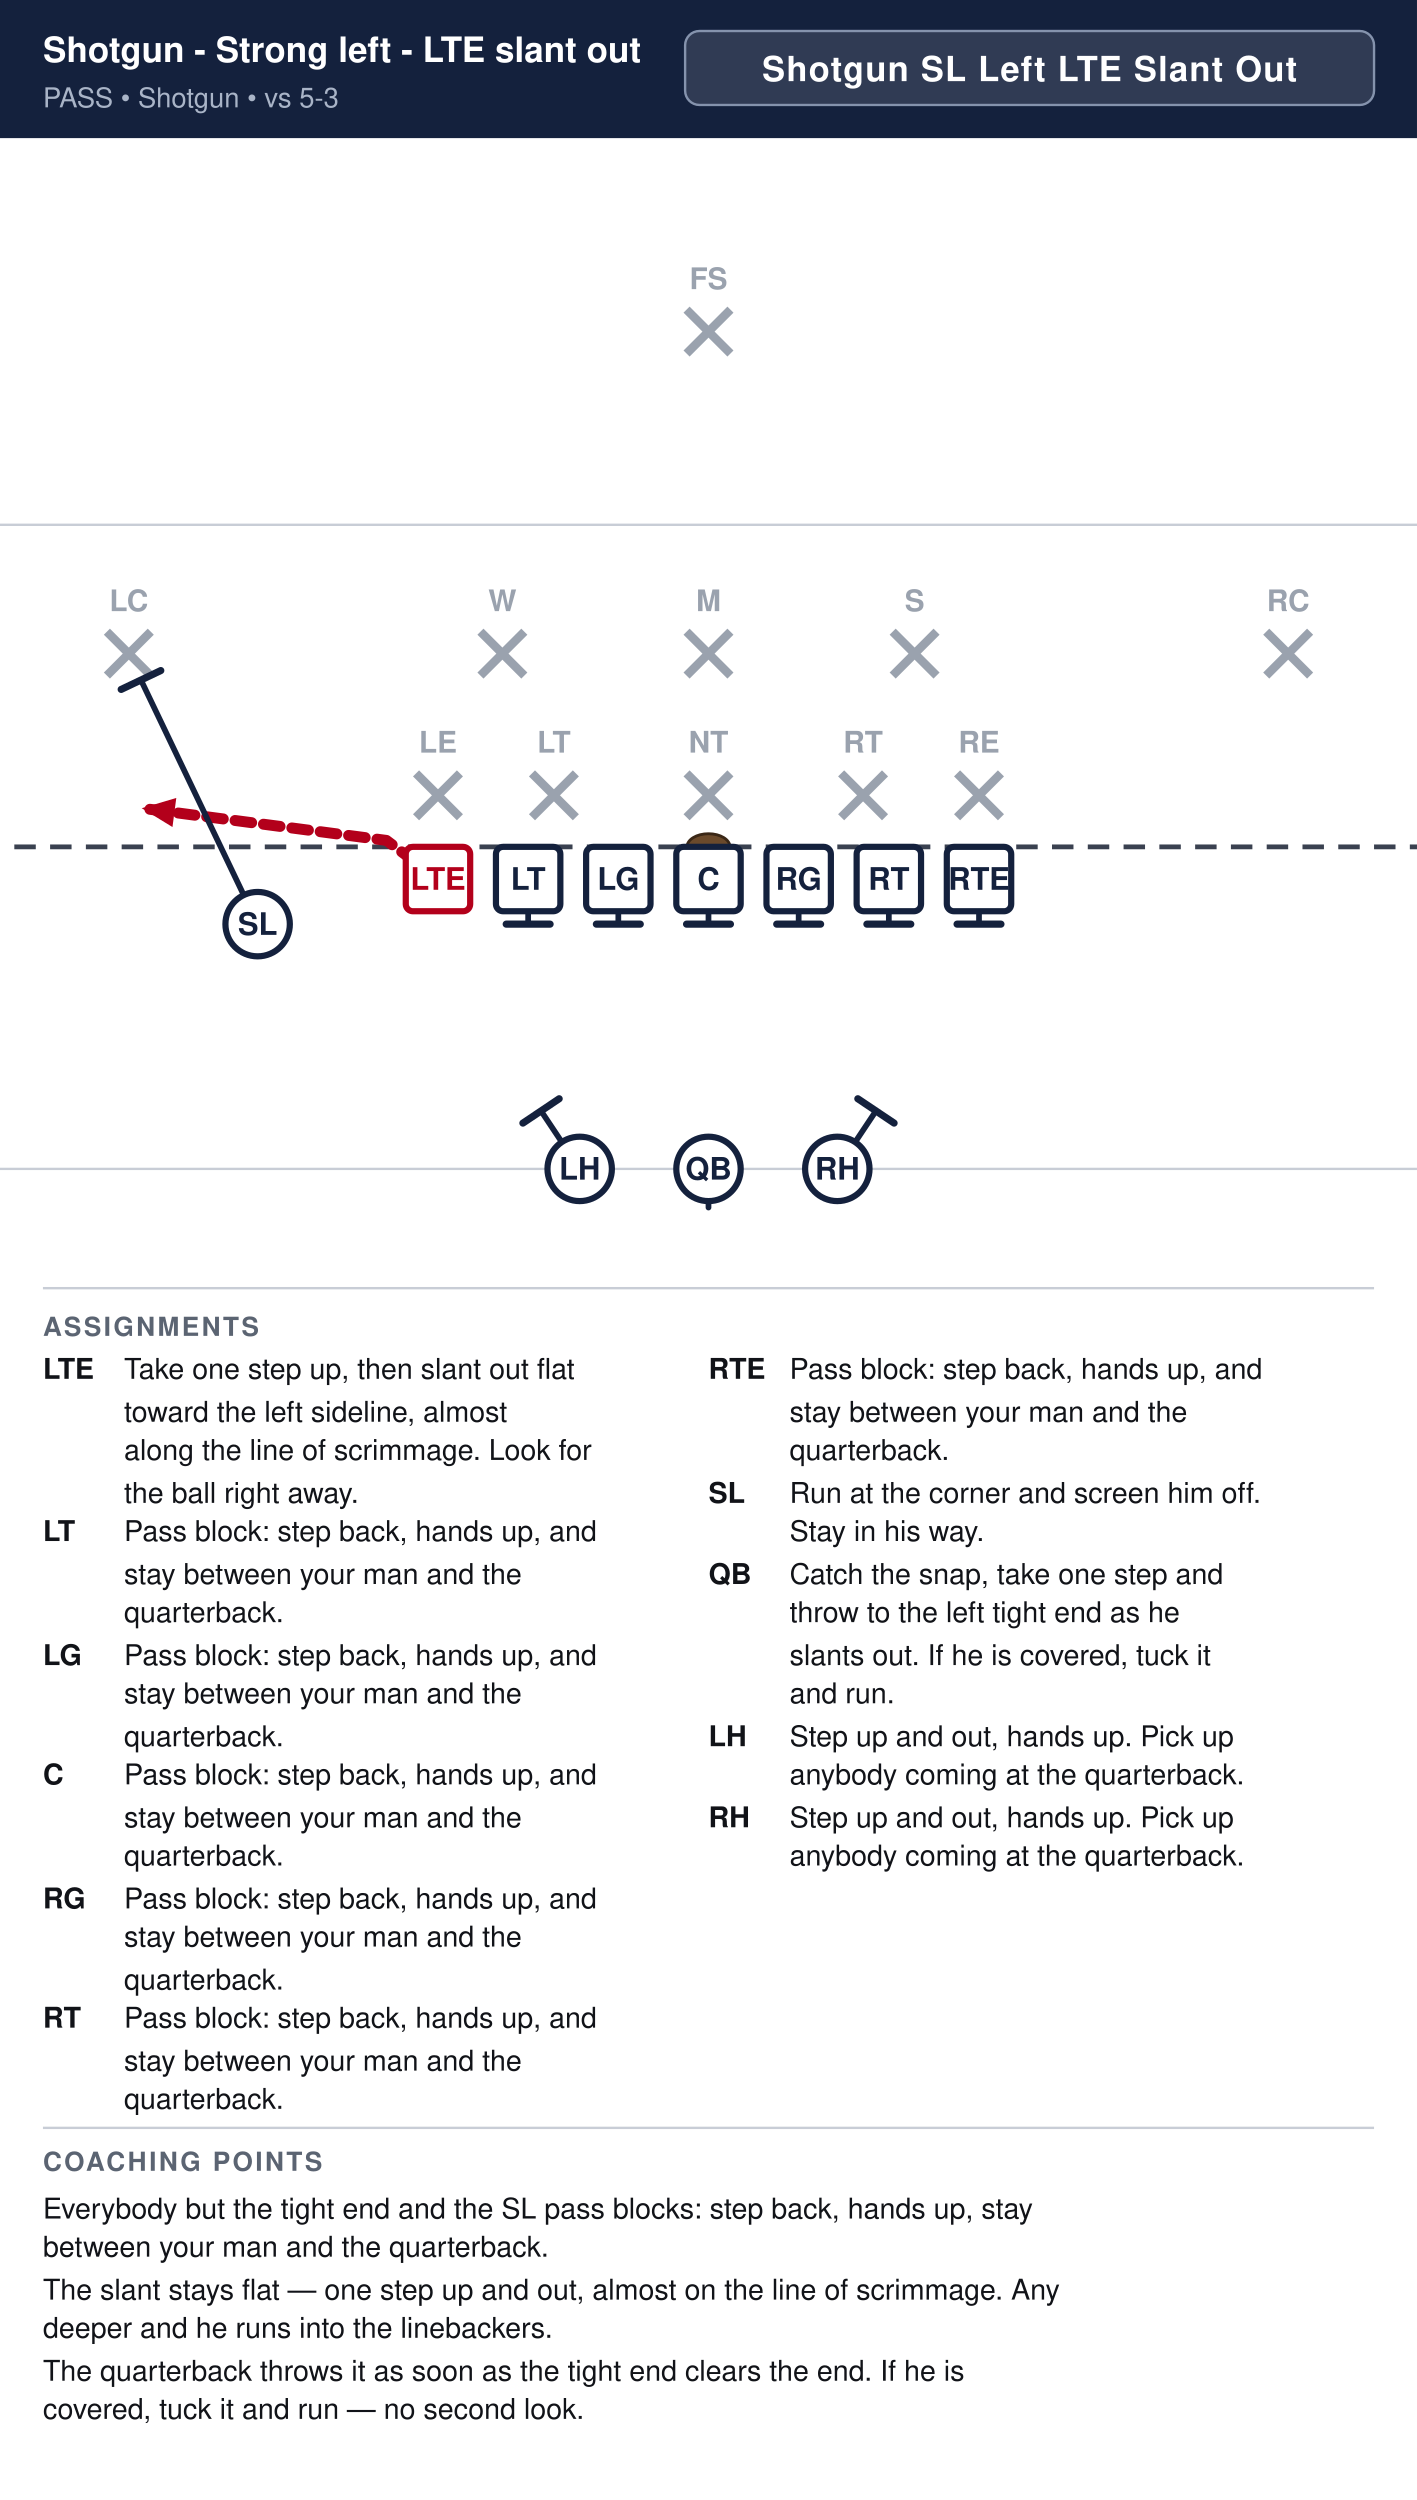
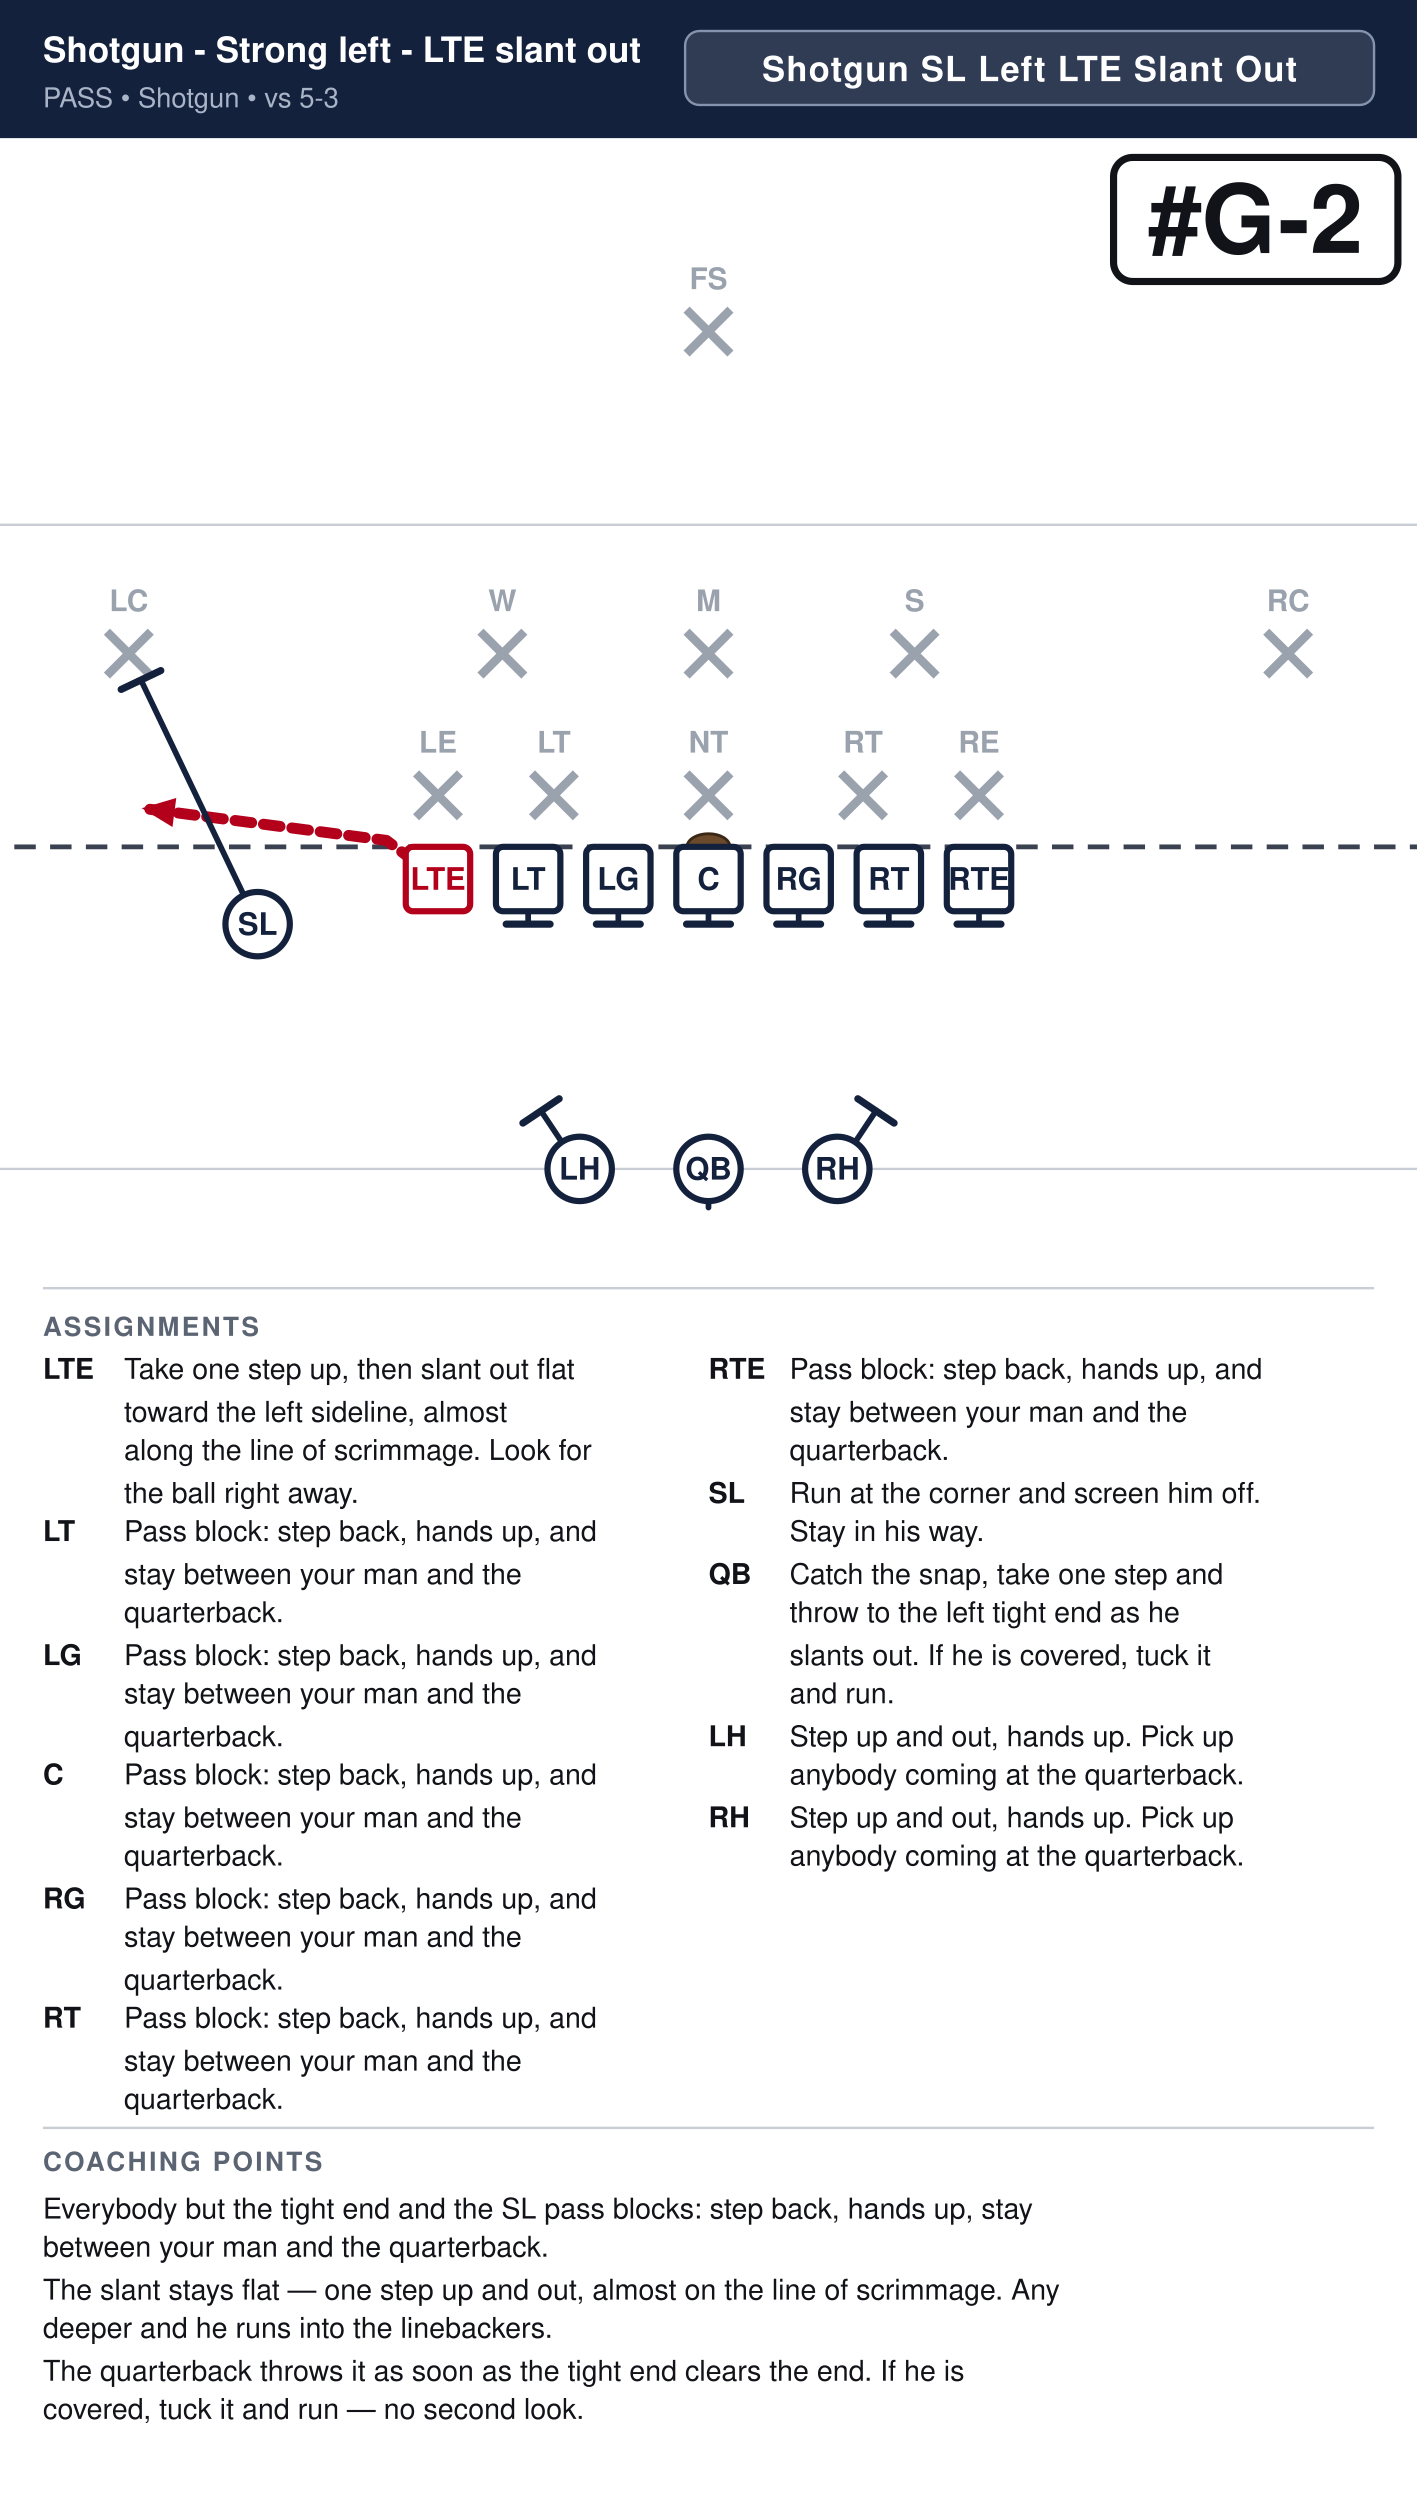
<svg xmlns="http://www.w3.org/2000/svg" width="594" height="1048" viewBox="0 0 594 1048" font-family="Segoe UI, Helvetica, Arial, sans-serif">
  <rect width="100%" height="100%" fill="#ffffff" />
  <rect x="0" y="0" width="594" height="58" fill="#14213d" />
  <text x="18" y="26" font-size="14.7" font-weight="700" fill="#ffffff">Shotgun - Strong left - LTE slant out</text>
  <text x="18" y="45" font-size="11.5" fill="#a9b4c7">PASS  •  Shotgun  •  vs 5-3</text>
  <rect x="287.2" y="13" width="288.8" height="31" rx="6" fill="#ffffff" fill-opacity="0.12" stroke="#8593ad" stroke-width="1" />
  <text x="431.6" y="34" text-anchor="middle" font-size="14.5" font-weight="700" fill="#ffffff" letter-spacing="0.5">Shotgun SL Left LTE Slant Out</text>
  <clipPath id="fieldclip">
    <rect x="0" y="58" width="594" height="472" />
  </clipPath>
  <g clip-path="url(#fieldclip)">
    <g transform="translate(-54.0,31.0)">
      <rect x="0" y="0" width="702" height="513" fill="#ffffff" />
      <line x1="0" y1="459.0" x2="702" y2="459.0" stroke="#c8cdd6" stroke-width="1" />
      <line x1="0" y1="189.0" x2="702" y2="189.0" stroke="#c8cdd6" stroke-width="1" />
      <line x1="0" y1="324.0" x2="702" y2="324.0" stroke="#3a4150" stroke-width="2" stroke-dasharray="9 6" />
      <ellipse cx="351.0" cy="324.0" rx="9" ry="5.5" fill="#6b4a2b" stroke="#3a2716" stroke-width="1.2" />
      <line x1="228.4" y1="293.2" x2="246.8" y2="311.6" stroke="#9aa2ae" stroke-width="3.6" />
      <line x1="246.8" y1="293.2" x2="228.4" y2="311.6" stroke="#9aa2ae" stroke-width="3.6" />
      <text x="237.6" y="284.5" text-anchor="middle" font-size="12.5" fill="#9aa2ae" font-weight="600">LE</text>
      <line x1="277.0" y1="293.2" x2="295.4" y2="311.6" stroke="#9aa2ae" stroke-width="3.6" />
      <line x1="295.4" y1="293.2" x2="277.0" y2="311.6" stroke="#9aa2ae" stroke-width="3.6" />
      <text x="286.2" y="284.5" text-anchor="middle" font-size="12.5" fill="#9aa2ae" font-weight="600">LT</text>
      <line x1="341.8" y1="293.2" x2="360.2" y2="311.6" stroke="#9aa2ae" stroke-width="3.6" />
      <line x1="360.2" y1="293.2" x2="341.8" y2="311.6" stroke="#9aa2ae" stroke-width="3.6" />
      <text x="351.0" y="284.5" text-anchor="middle" font-size="12.5" fill="#9aa2ae" font-weight="600">NT</text>
      <line x1="406.6" y1="293.2" x2="425.0" y2="311.6" stroke="#9aa2ae" stroke-width="3.6" />
      <line x1="425.0" y1="293.2" x2="406.6" y2="311.6" stroke="#9aa2ae" stroke-width="3.6" />
      <text x="415.8" y="284.5" text-anchor="middle" font-size="12.5" fill="#9aa2ae" font-weight="600">RT</text>
      <line x1="455.2" y1="293.2" x2="473.6" y2="311.6" stroke="#9aa2ae" stroke-width="3.6" />
      <line x1="473.6" y1="293.2" x2="455.2" y2="311.6" stroke="#9aa2ae" stroke-width="3.6" />
      <text x="464.4" y="284.5" text-anchor="middle" font-size="12.5" fill="#9aa2ae" font-weight="600">RE</text>
      <line x1="255.4" y1="233.8" x2="273.8" y2="252.2" stroke="#9aa2ae" stroke-width="3.6" />
      <line x1="273.8" y1="233.8" x2="255.4" y2="252.2" stroke="#9aa2ae" stroke-width="3.6" />
      <text x="264.6" y="225.2" text-anchor="middle" font-size="12.5" fill="#9aa2ae" font-weight="600">W</text>
      <line x1="341.8" y1="233.8" x2="360.2" y2="252.2" stroke="#9aa2ae" stroke-width="3.6" />
      <line x1="360.2" y1="233.8" x2="341.8" y2="252.2" stroke="#9aa2ae" stroke-width="3.6" />
      <text x="351.0" y="225.2" text-anchor="middle" font-size="12.5" fill="#9aa2ae" font-weight="600">M</text>
      <line x1="428.2" y1="233.8" x2="446.6" y2="252.2" stroke="#9aa2ae" stroke-width="3.6" />
      <line x1="446.6" y1="233.8" x2="428.2" y2="252.2" stroke="#9aa2ae" stroke-width="3.6" />
      <text x="437.4" y="225.2" text-anchor="middle" font-size="12.5" fill="#9aa2ae" font-weight="600">S</text>
      <line x1="98.8" y1="233.8" x2="117.2" y2="252.2" stroke="#9aa2ae" stroke-width="3.6" />
      <line x1="117.2" y1="233.8" x2="98.8" y2="252.2" stroke="#9aa2ae" stroke-width="3.6" />
      <text x="108.0" y="225.2" text-anchor="middle" font-size="12.5" fill="#9aa2ae" font-weight="600">LC</text>
      <line x1="584.8" y1="233.8" x2="603.2" y2="252.2" stroke="#9aa2ae" stroke-width="3.6" />
      <line x1="603.2" y1="233.8" x2="584.8" y2="252.2" stroke="#9aa2ae" stroke-width="3.6" />
      <text x="594.0" y="225.2" text-anchor="middle" font-size="12.5" fill="#9aa2ae" font-weight="600">RC</text>
      <line x1="341.8" y1="98.8" x2="360.2" y2="117.2" stroke="#9aa2ae" stroke-width="3.6" />
      <line x1="360.2" y1="98.8" x2="341.8" y2="117.2" stroke="#9aa2ae" stroke-width="3.6" />
      <text x="351.0" y="90.2" text-anchor="middle" font-size="12.5" fill="#9aa2ae" font-weight="600">FS</text>
      <path d="M464.4,337.5 L464.4,356.4" fill="none" stroke="#14213d" stroke-width="2.4" stroke-linecap="round" stroke-linejoin="round" />
      <line x1="473.6" y1="356.4" x2="455.2" y2="356.4" stroke="#14213d" stroke-width="3.0" stroke-linecap="round" />
      <path d="M426.6,337.5 L426.6,356.4" fill="none" stroke="#14213d" stroke-width="2.4" stroke-linecap="round" stroke-linejoin="round" />
      <line x1="435.8" y1="356.4" x2="417.4" y2="356.4" stroke="#14213d" stroke-width="3.0" stroke-linecap="round" />
      <path d="M388.8,337.5 L388.8,356.4" fill="none" stroke="#14213d" stroke-width="2.4" stroke-linecap="round" stroke-linejoin="round" />
      <line x1="398.0" y1="356.4" x2="379.6" y2="356.4" stroke="#14213d" stroke-width="3.0" stroke-linecap="round" />
      <path d="M351.0,337.5 L351.0,356.4" fill="none" stroke="#14213d" stroke-width="2.4" stroke-linecap="round" stroke-linejoin="round" />
      <line x1="360.2" y1="356.4" x2="341.8" y2="356.4" stroke="#14213d" stroke-width="3.0" stroke-linecap="round" />
      <path d="M313.2,337.5 L313.2,356.4" fill="none" stroke="#14213d" stroke-width="2.4" stroke-linecap="round" stroke-linejoin="round" />
      <line x1="322.4" y1="356.4" x2="304.0" y2="356.4" stroke="#14213d" stroke-width="3.0" stroke-linecap="round" />
      <path d="M275.4,337.5 L275.4,356.4" fill="none" stroke="#14213d" stroke-width="2.4" stroke-linecap="round" stroke-linejoin="round" />
      <line x1="284.6" y1="356.4" x2="266.2" y2="356.4" stroke="#14213d" stroke-width="3.0" stroke-linecap="round" />
      <path d="M237.6,337.5 L216.0,321.3 L113.4,307.8" fill="none" stroke="#b3001b" stroke-width="4.6" stroke-linecap="round" stroke-linejoin="round" stroke-dasharray="7 5" />
      <polygon points="113.4,307.8 127.9,303.5 126.3,315.7" fill="#b3001b" />
      <path d="M162.0,356.4 L113.1,254.1" fill="none" stroke="#14213d" stroke-width="2.4" stroke-linecap="round" stroke-linejoin="round" />
      <line x1="104.8" y1="258.0" x2="121.4" y2="250.1" stroke="#14213d" stroke-width="3.0" stroke-linecap="round" />
      <path d="M351.0,459.0 L351.0,475.2" fill="none" stroke="#14213d" stroke-width="2.4" stroke-linecap="round" stroke-linejoin="round" stroke-dasharray="7 5" />
      <polygon points="351.0,475.2 346.4,464.8 355.6,464.8" fill="#14213d" />
      <path d="M405.0,459.0 L421.2,434.7" fill="none" stroke="#14213d" stroke-width="2.4" stroke-linecap="round" stroke-linejoin="round" />
      <line x1="413.6" y1="429.6" x2="428.8" y2="439.8" stroke="#14213d" stroke-width="3.0" stroke-linecap="round" />
      <path d="M297.0,459.0 L280.8,434.7" fill="none" stroke="#14213d" stroke-width="2.4" stroke-linecap="round" stroke-linejoin="round" />
      <line x1="273.2" y1="439.8" x2="288.4" y2="429.6" stroke="#14213d" stroke-width="3.0" stroke-linecap="round" />
      <rect x="224.1" y="324.0" width="27.0" height="27.0" rx="3" fill="#ffffff" stroke="#b3001b" stroke-width="2.6" />
      <text x="237.6" y="342.0" text-anchor="middle" font-size="13" font-weight="700" fill="#b3001b">LTE</text>
      <rect x="261.9" y="324.0" width="27.0" height="27.0" rx="3" fill="#ffffff" stroke="#14213d" stroke-width="2.6" />
      <text x="275.4" y="342.0" text-anchor="middle" font-size="13" font-weight="700" fill="#14213d">LT</text>
      <rect x="299.7" y="324.0" width="27.0" height="27.0" rx="3" fill="#ffffff" stroke="#14213d" stroke-width="2.6" />
      <text x="313.2" y="342.0" text-anchor="middle" font-size="13" font-weight="700" fill="#14213d">LG</text>
      <rect x="337.5" y="324.0" width="27.0" height="27.0" rx="3" fill="#ffffff" stroke="#14213d" stroke-width="2.6" />
      <text x="351.0" y="342.0" text-anchor="middle" font-size="13" font-weight="700" fill="#14213d">C</text>
      <rect x="375.3" y="324.0" width="27.0" height="27.0" rx="3" fill="#ffffff" stroke="#14213d" stroke-width="2.6" />
      <text x="388.8" y="342.0" text-anchor="middle" font-size="13" font-weight="700" fill="#14213d">RG</text>
      <rect x="413.1" y="324.0" width="27.0" height="27.0" rx="3" fill="#ffffff" stroke="#14213d" stroke-width="2.6" />
      <text x="426.6" y="342.0" text-anchor="middle" font-size="13" font-weight="700" fill="#14213d">RT</text>
      <rect x="450.9" y="324.0" width="27.0" height="27.0" rx="3" fill="#ffffff" stroke="#14213d" stroke-width="2.6" />
      <text x="464.4" y="342.0" text-anchor="middle" font-size="13" font-weight="700" fill="#14213d">RTE</text>
      <circle cx="162.0" cy="356.4" r="13.5" fill="#ffffff" stroke="#14213d" stroke-width="2.6" />
      <text x="162.0" y="360.9" text-anchor="middle" font-size="13" font-weight="700" fill="#14213d">SL</text>
      <circle cx="351.0" cy="459.0" r="13.5" fill="#ffffff" stroke="#14213d" stroke-width="2.6" />
      <text x="351.0" y="463.5" text-anchor="middle" font-size="13" font-weight="700" fill="#14213d">QB</text>
      <circle cx="297.0" cy="459.0" r="13.5" fill="#ffffff" stroke="#14213d" stroke-width="2.6" />
      <text x="297.0" y="463.5" text-anchor="middle" font-size="13" font-weight="700" fill="#14213d">LH</text>
      <circle cx="405.0" cy="459.0" r="13.5" fill="#ffffff" stroke="#14213d" stroke-width="2.6" />
      <text x="405.0" y="463.5" text-anchor="middle" font-size="13" font-weight="700" fill="#14213d">RH</text>
+       <rect x="520.8" y="35.0" width="119.2" height="52.0" rx="8" fill="#ffffff" stroke="#111318" stroke-width="3" />
+       <text x="580.4" y="75.0" text-anchor="middle" font-size="40" font-weight="800" fill="#111318">#G-2</text>
    </g>
  </g>
  <line x1="18" y1="540" x2="576" y2="540" stroke="#c8cdd6" stroke-width="1" />
  <text x="18" y="560" font-size="11" font-weight="700" fill="#5b6472" letter-spacing="1">ASSIGNMENTS</text>
  <text x="18" y="578" font-size="12" font-weight="700" fill="#111318">LTE</text>
  <text x="52" y="578" font-size="12" fill="#111318">Take one step up, then slant out flat</text>
  <text x="52" y="596" font-size="12" fill="#111318">toward the left sideline, almost</text>
  <text x="52" y="612" font-size="12" fill="#111318">along the line of scrimmage. Look for</text>
  <text x="52" y="630" font-size="12" fill="#111318">the ball right away.</text>
  <text x="18" y="646" font-size="12" font-weight="700" fill="#111318">LT</text>
  <text x="52" y="646" font-size="12" fill="#111318">Pass block: step back, hands up, and</text>
  <text x="52" y="664" font-size="12" fill="#111318">stay between your man and the</text>
  <text x="52" y="680" font-size="12" fill="#111318">quarterback.</text>
  <text x="18" y="698" font-size="12" font-weight="700" fill="#111318">LG</text>
  <text x="52" y="698" font-size="12" fill="#111318">Pass block: step back, hands up, and</text>
  <text x="52" y="714" font-size="12" fill="#111318">stay between your man and the</text>
  <text x="52" y="732" font-size="12" fill="#111318">quarterback.</text>
  <text x="18" y="748" font-size="12" font-weight="700" fill="#111318">C</text>
  <text x="52" y="748" font-size="12" fill="#111318">Pass block: step back, hands up, and</text>
  <text x="52" y="766" font-size="12" fill="#111318">stay between your man and the</text>
  <text x="52" y="782" font-size="12" fill="#111318">quarterback.</text>
  <text x="18" y="800" font-size="12" font-weight="700" fill="#111318">RG</text>
  <text x="52" y="800" font-size="12" fill="#111318">Pass block: step back, hands up, and</text>
  <text x="52" y="816" font-size="12" fill="#111318">stay between your man and the</text>
  <text x="52" y="834" font-size="12" fill="#111318">quarterback.</text>
  <text x="18" y="850" font-size="12" font-weight="700" fill="#111318">RT</text>
  <text x="52" y="850" font-size="12" fill="#111318">Pass block: step back, hands up, and</text>
  <text x="52" y="868" font-size="12" fill="#111318">stay between your man and the</text>
  <text x="52" y="884" font-size="12" fill="#111318">quarterback.</text>
  <text x="297" y="578" font-size="12" font-weight="700" fill="#111318">RTE</text>
  <text x="331" y="578" font-size="12" fill="#111318">Pass block: step back, hands up, and</text>
  <text x="331" y="596" font-size="12" fill="#111318">stay between your man and the</text>
  <text x="331" y="612" font-size="12" fill="#111318">quarterback.</text>
  <text x="297" y="630" font-size="12" font-weight="700" fill="#111318">SL</text>
  <text x="331" y="630" font-size="12" fill="#111318">Run at the corner and screen him off.</text>
  <text x="331" y="646" font-size="12" fill="#111318">Stay in his way.</text>
  <text x="297" y="664" font-size="12" font-weight="700" fill="#111318">QB</text>
  <text x="331" y="664" font-size="12" fill="#111318">Catch the snap, take one step and</text>
  <text x="331" y="680" font-size="12" fill="#111318">throw to the left tight end as he</text>
  <text x="331" y="698" font-size="12" fill="#111318">slants out. If he is covered, tuck it</text>
  <text x="331" y="714" font-size="12" fill="#111318">and run.</text>
  <text x="297" y="732" font-size="12" font-weight="700" fill="#111318">LH</text>
  <text x="331" y="732" font-size="12" fill="#111318">Step up and out, hands up. Pick up</text>
  <text x="331" y="748" font-size="12" fill="#111318">anybody coming at the quarterback.</text>
  <text x="297" y="766" font-size="12" font-weight="700" fill="#111318">RH</text>
  <text x="331" y="766" font-size="12" fill="#111318">Step up and out, hands up. Pick up</text>
  <text x="331" y="782" font-size="12" fill="#111318">anybody coming at the quarterback.</text>
  <line x1="18" y1="892" x2="576" y2="892" stroke="#c8cdd6" stroke-width="1" />
  <text x="18" y="910" font-size="11" font-weight="700" fill="#5b6472" letter-spacing="1">COACHING POINTS</text>
  <text x="18" y="930" font-size="12" fill="#111318">Everybody but the tight end and the SL pass blocks: step back, hands up, stay</text>
  <text x="18" y="946" font-size="12" fill="#111318">between your man and the quarterback.</text>
  <text x="18" y="964" font-size="12" fill="#111318">The slant stays flat — one step up and out, almost on the line of scrimmage. Any</text>
  <text x="18" y="980" font-size="12" fill="#111318">deeper and he runs into the linebackers.</text>
  <text x="18" y="998" font-size="12" fill="#111318">The quarterback throws it as soon as the tight end clears the end. If he is</text>
  <text x="18" y="1014" font-size="12" fill="#111318">covered, tuck it and run — no second look.</text>
</svg>
